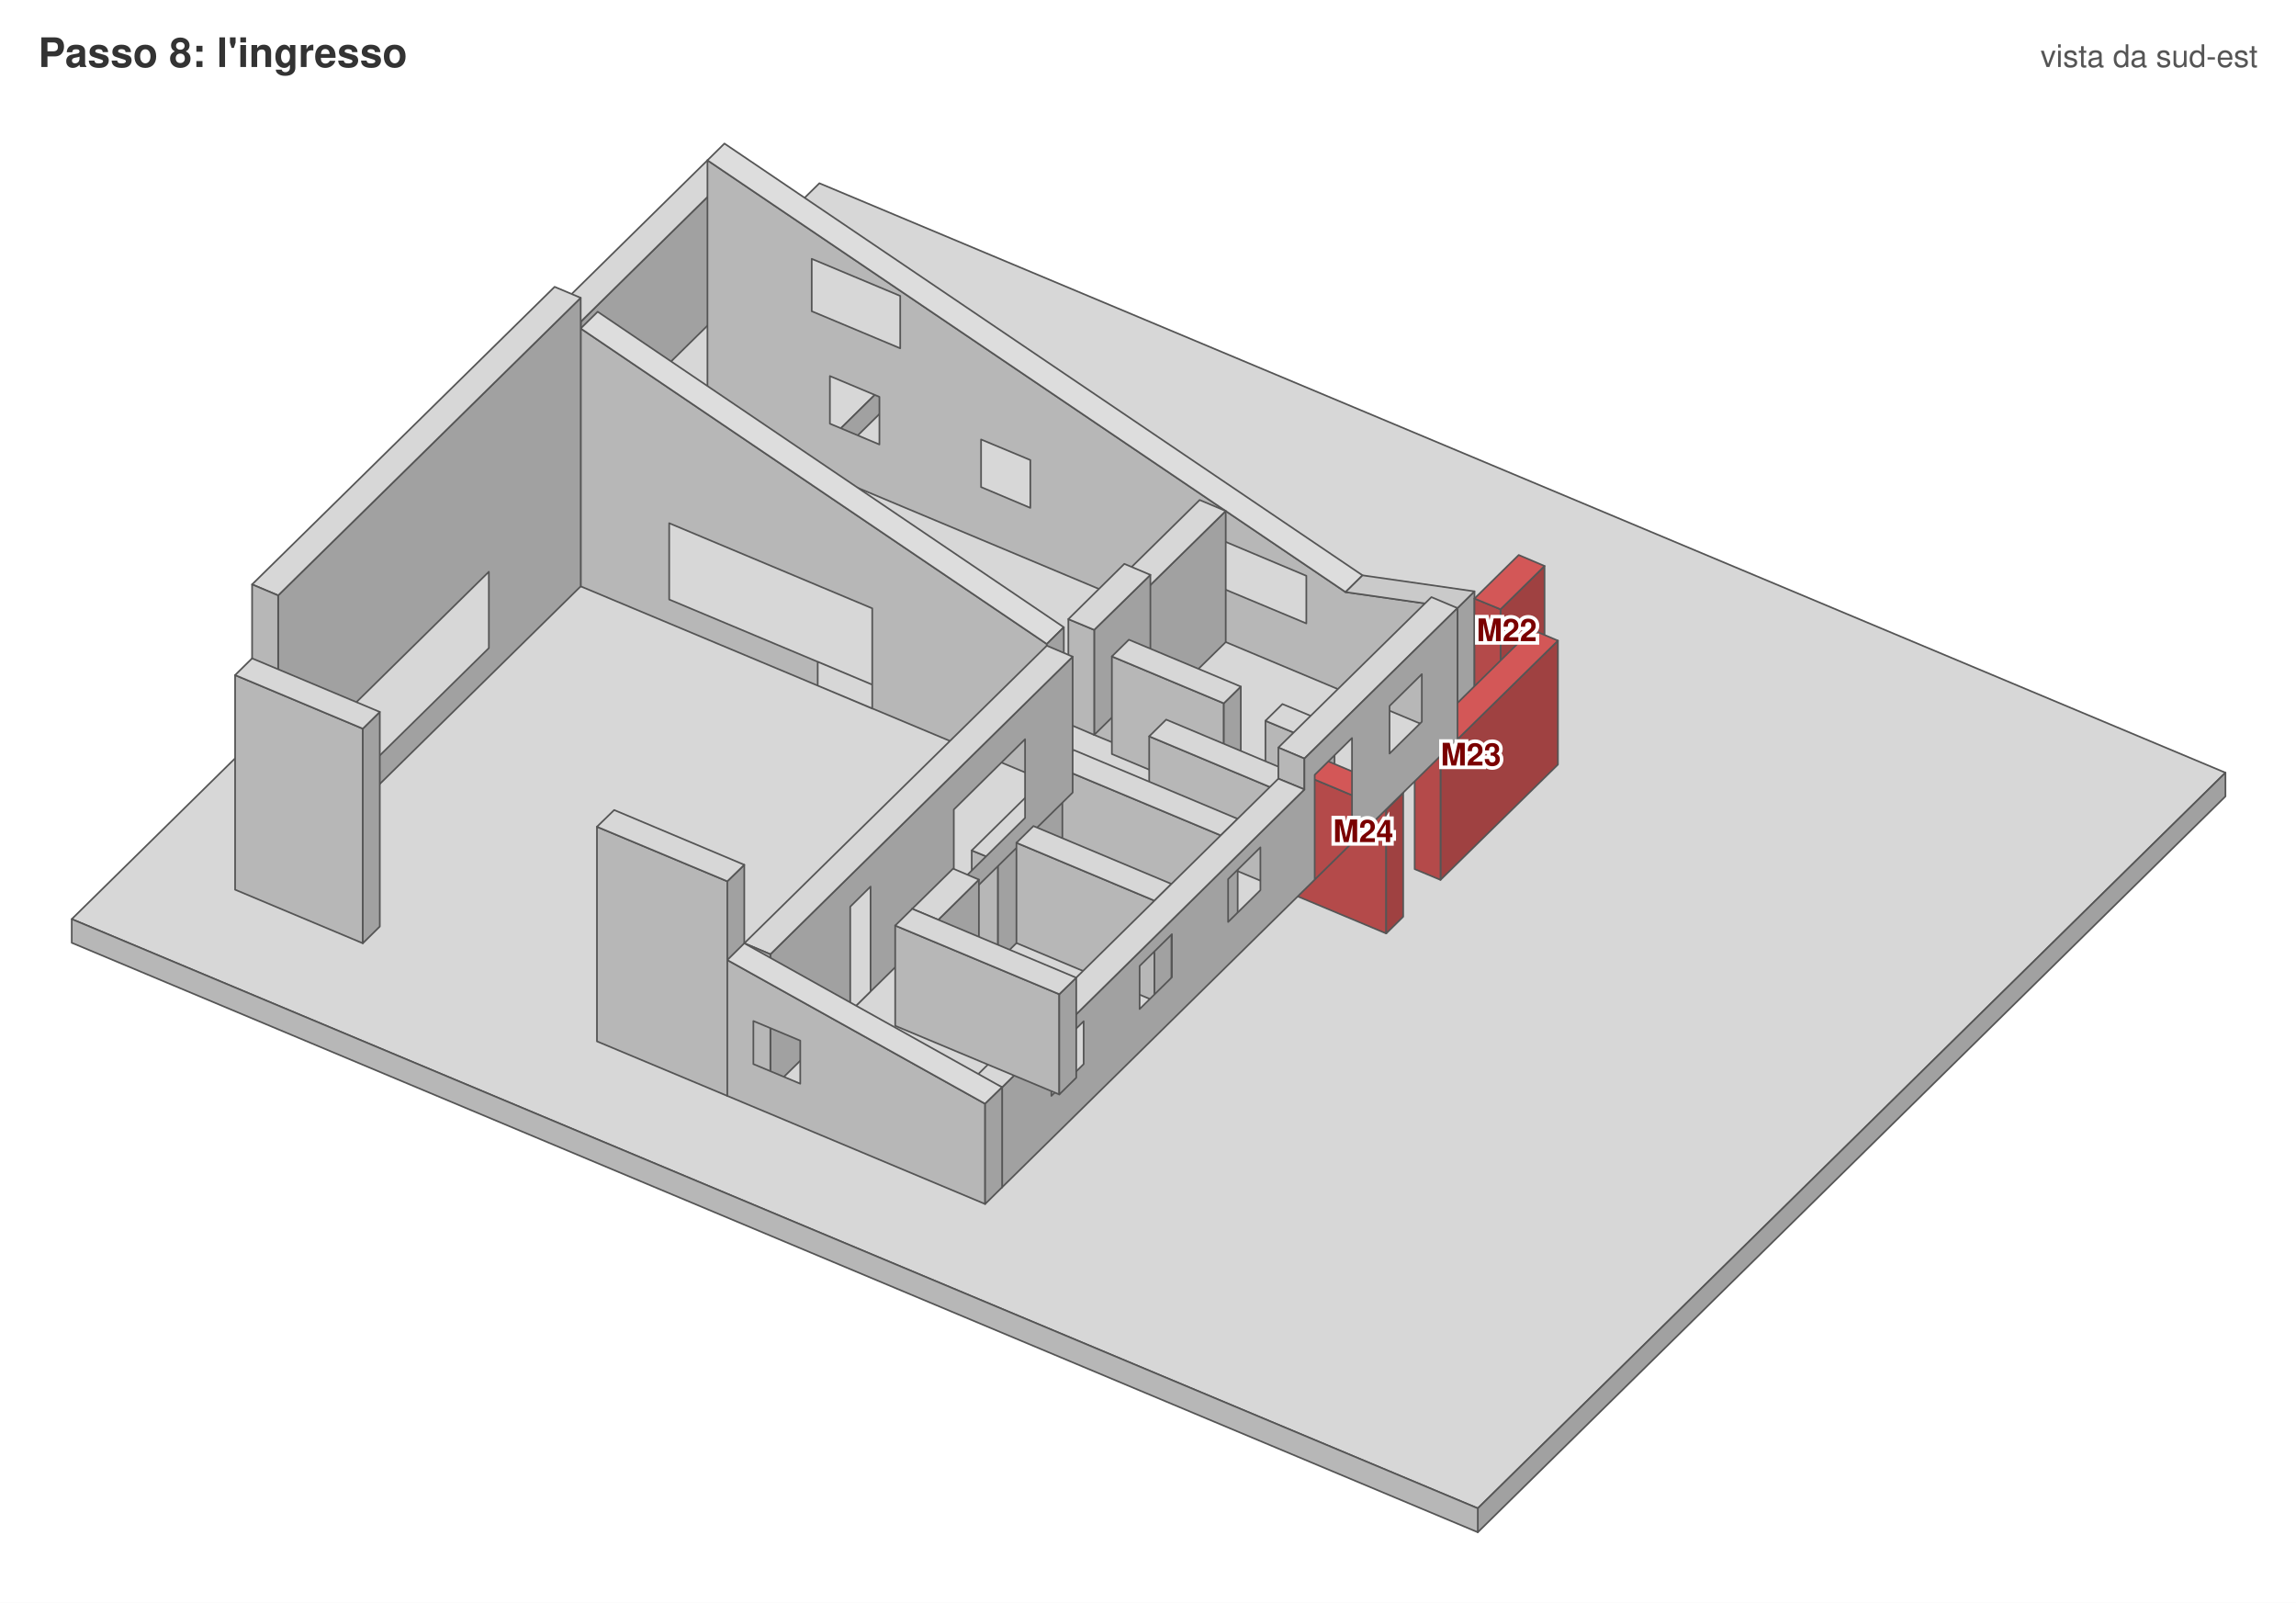
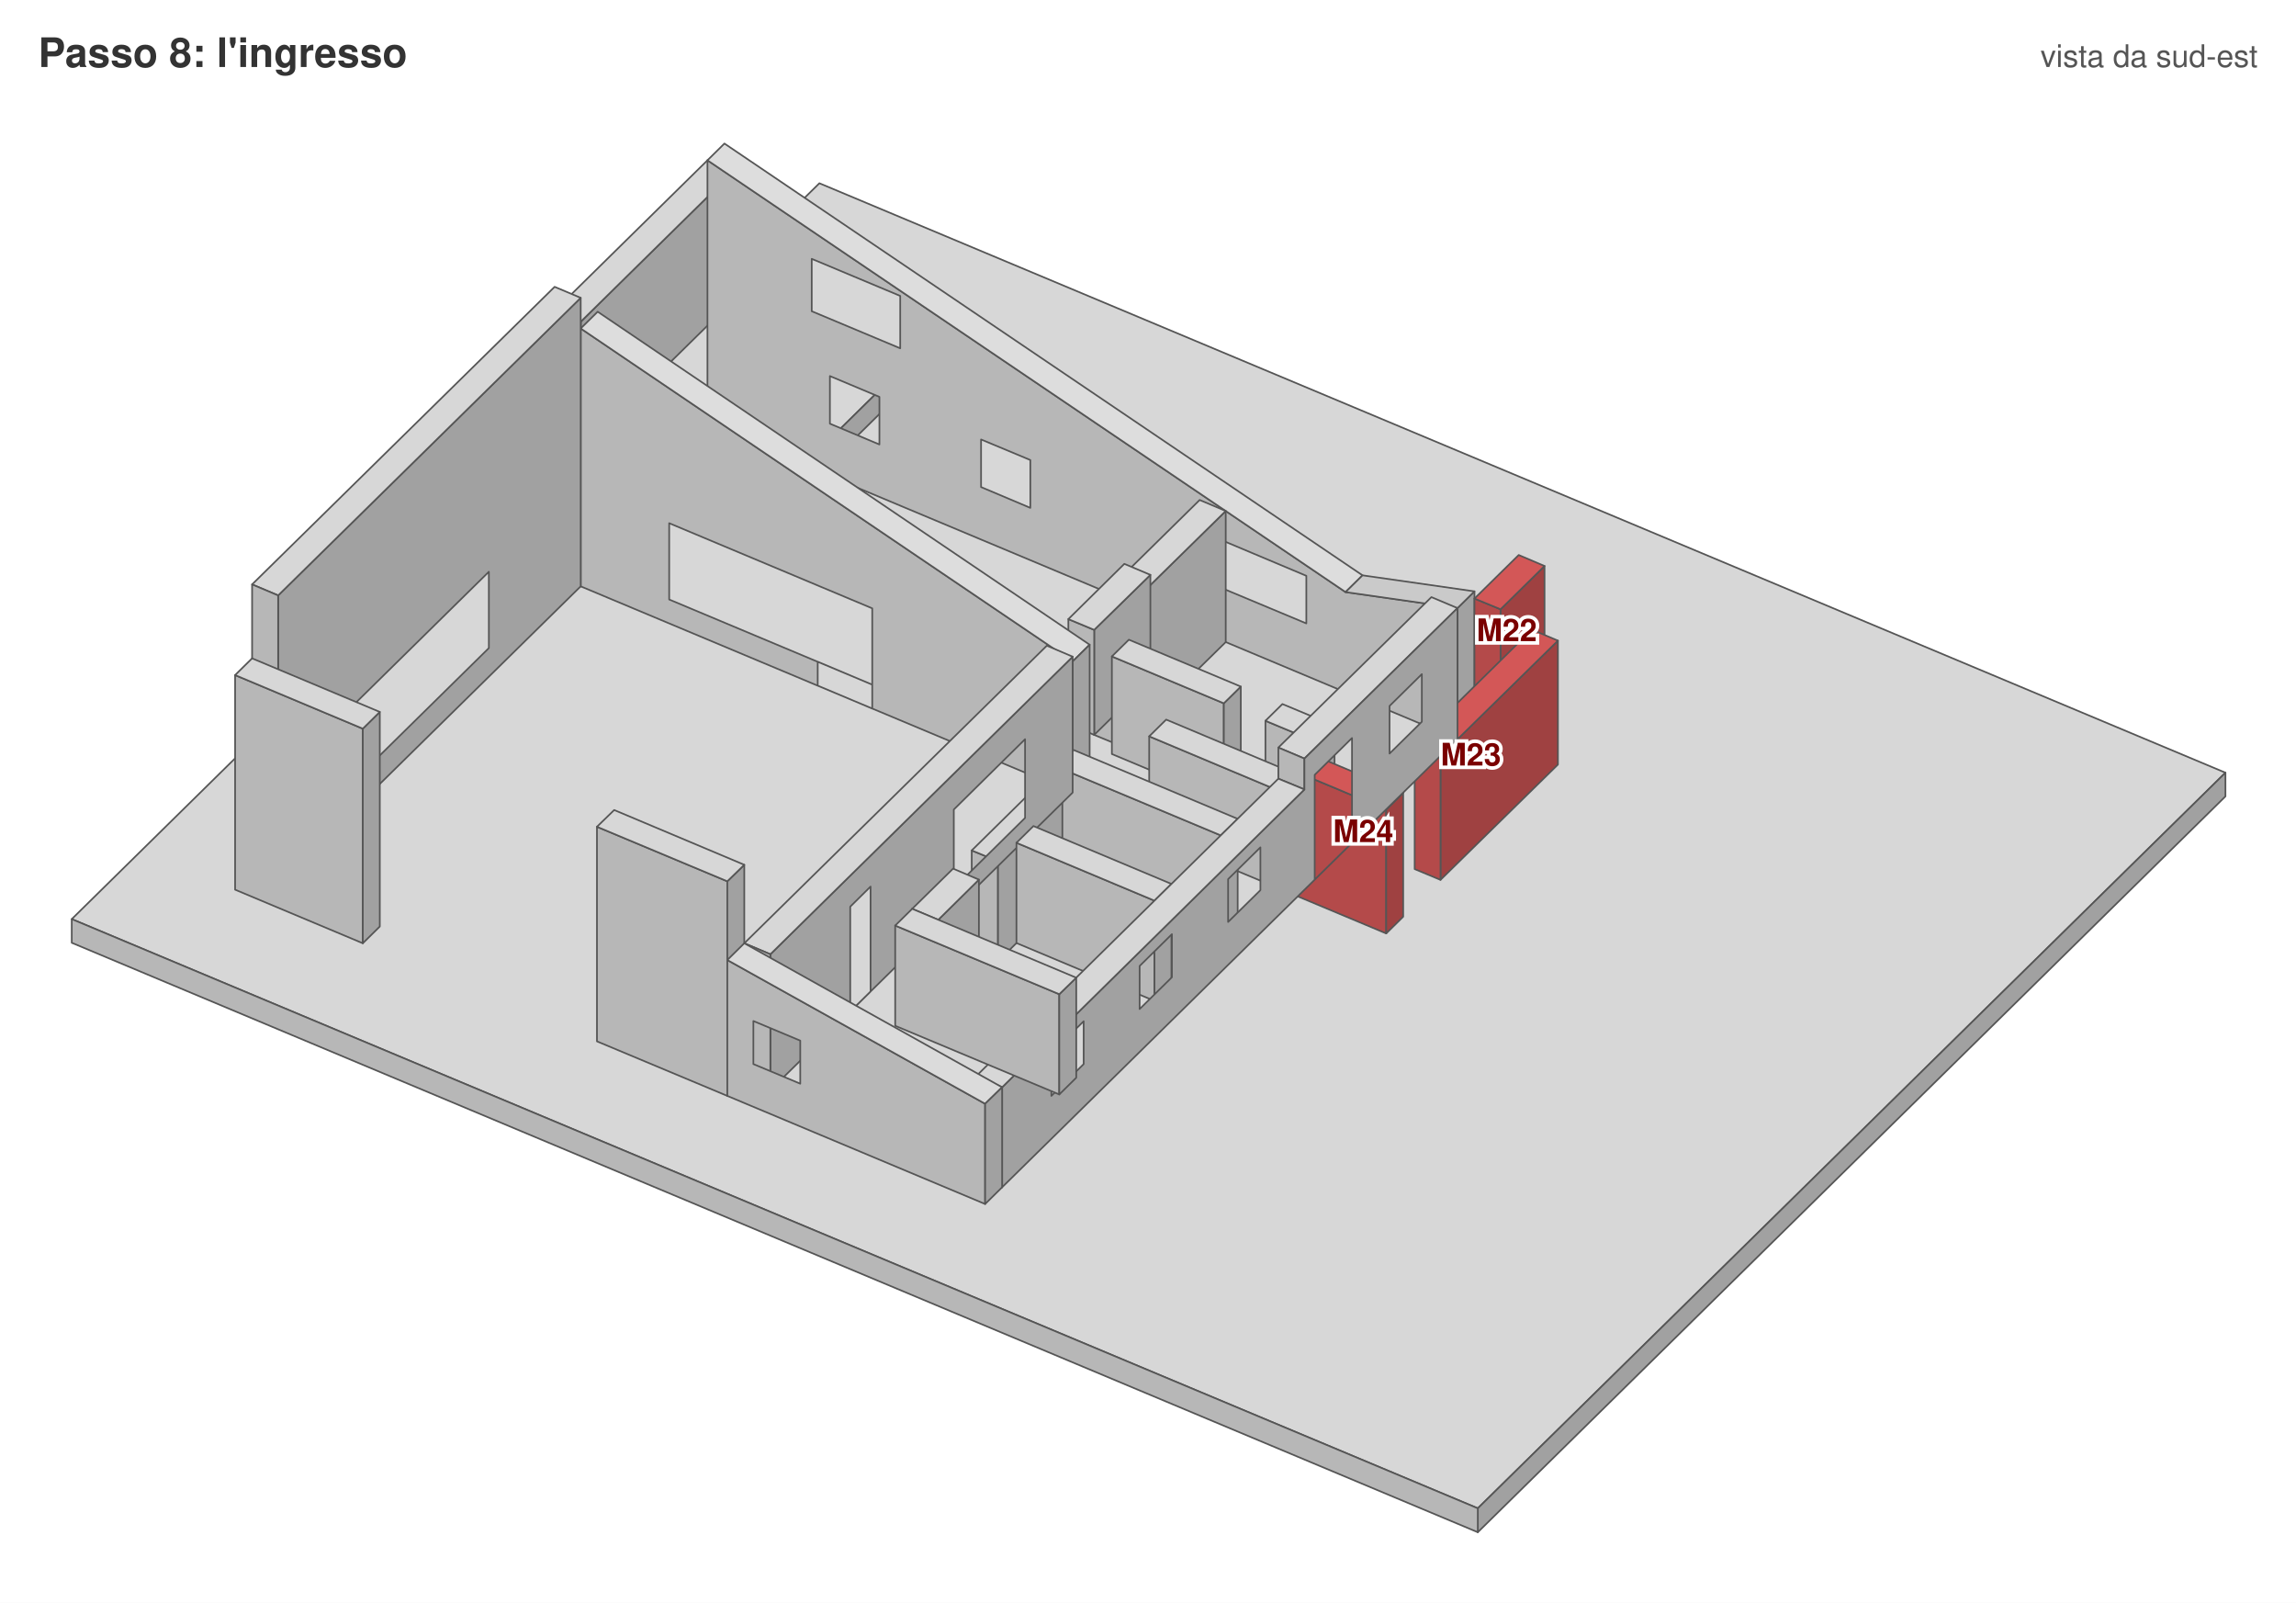
<svg xmlns="http://www.w3.org/2000/svg" viewBox="0 0 960 670" width="960" height="670">
  <rect width="100%" height="100%" fill="#ffffff" />
  <text x="16" y="28" font-family="Helvetica, Arial, sans-serif" font-size="17" font-weight="bold" fill="#333">Passo 8: l'ingresso</text>
  <path d="M 342.6 76.6 L 930.5 323.0 L 617.9 630.5 L 30.0 384.2 Z" fill="rgb(215,215,215)" fill-rule="evenodd" stroke="#555" stroke-width="0.7" stroke-linejoin="round" />
  <path d="M 930.5 332.9 L 617.9 640.5 L 617.9 630.5 L 930.5 323.0 Z" fill="rgb(161,161,161)" fill-rule="evenodd" stroke="#555" stroke-width="0.7" stroke-linejoin="round" />
  <path d="M 617.9 640.5 L 30.0 394.1 L 30.0 384.2 L 617.9 630.5 Z" fill="rgb(183,183,183)" fill-rule="evenodd" stroke="#555" stroke-width="0.7" stroke-linejoin="round" />
  <path d="M 306.7 182.2 L 242.8 245.1 L 242.8 134.5 L 306.7 71.6 Z M 303.2 163.8 L 276.9 189.6 L 276.9 169.7 L 303.2 143.8 Z" fill="rgb(161,161,161)" fill-rule="evenodd" stroke="#555" stroke-width="0.7" stroke-linejoin="round" />
  <path d="M 231.9 240.5 L 231.9 129.9 L 242.8 134.5 L 242.8 245.1 Z" fill="rgb(183,183,183)" fill-rule="evenodd" stroke="#555" stroke-width="0.7" stroke-linejoin="round" />
  <path d="M 231.9 129.9 L 295.8 67.0 L 306.7 71.6 L 242.8 134.5 Z" fill="rgb(215,215,215)" fill-rule="evenodd" stroke="#555" stroke-width="0.7" stroke-linejoin="round" />
  <path d="M 306.7 125.4 L 376.4 154.6 L 319.6 210.5 L 249.9 181.3 Z" fill="rgb(215,215,215)" fill-rule="evenodd" stroke="#555" stroke-width="0.7" stroke-linejoin="round" />
  <path d="M 376.4 164.5 L 319.6 220.5 L 319.6 210.5 L 376.4 154.6 Z" fill="rgb(161,161,161)" fill-rule="evenodd" stroke="#555" stroke-width="0.7" stroke-linejoin="round" />
  <path d="M 319.6 220.5 L 249.9 191.3 L 249.9 181.3 L 319.6 210.5 Z" fill="rgb(183,183,183)" fill-rule="evenodd" stroke="#555" stroke-width="0.7" stroke-linejoin="round" />
  <path d="M 295.8 177.6 L 609.4 309.0 L 609.4 254.2 L 562.6 247.5 L 295.8 67.0 Z M 347.0 177.1 L 367.7 185.8 L 367.7 165.9 L 347.0 157.2 Z M 410.2 203.6 L 430.8 212.3 L 430.8 192.3 L 410.2 183.7 Z M 510.3 245.6 L 546.2 260.6 L 546.2 240.7 L 510.3 225.6 Z M 339.4 130.1 L 376.4 145.6 L 376.4 123.7 L 339.4 108.2 Z" fill="rgb(183,183,183)" fill-rule="evenodd" stroke="#555" stroke-width="0.7" stroke-linejoin="round" />
  <path d="M 569.7 240.5 L 302.9 60.0 L 295.8 67.0 L 562.6 247.5 Z" fill="rgb(221,221,221)" fill-rule="evenodd" stroke="#555" stroke-width="0.7" stroke-linejoin="round" />
  <path d="M 616.5 302.0 L 616.5 247.2 L 609.4 254.2 L 609.4 309.0 Z" fill="rgb(161,161,161)" fill-rule="evenodd" stroke="#555" stroke-width="0.7" stroke-linejoin="round" />
  <path d="M 616.5 247.2 L 569.7 240.5 L 562.6 247.5 L 609.4 254.2 Z" fill="rgb(202,202,202)" fill-rule="evenodd" stroke="#555" stroke-width="0.7" stroke-linejoin="round" />
  <path d="M 512.5 268.4 L 468.4 311.7 L 468.4 256.9 L 512.5 213.6 Z" fill="rgb(161,161,161)" fill-rule="evenodd" stroke="#555" stroke-width="0.7" stroke-linejoin="round" />
  <path d="M 457.5 252.4 L 501.6 209.0 L 512.5 213.6 L 468.4 256.9 Z" fill="rgb(215,215,215)" fill-rule="evenodd" stroke="#555" stroke-width="0.7" stroke-linejoin="round" />
  <path d="M 457.5 307.2 L 457.5 252.4 L 468.4 256.9 L 468.4 311.7 Z" fill="rgb(183,183,183)" fill-rule="evenodd" stroke="#555" stroke-width="0.7" stroke-linejoin="round" />
  <path d="M 481.0 284.1 L 457.5 307.2 L 457.5 263.3 L 481.0 240.3 Z" fill="rgb(161,161,161)" fill-rule="evenodd" stroke="#555" stroke-width="0.7" stroke-linejoin="round" />
  <path d="M 446.7 302.6 L 446.7 258.8 L 457.5 263.3 L 457.5 307.2 Z" fill="rgb(183,183,183)" fill-rule="evenodd" stroke="#555" stroke-width="0.7" stroke-linejoin="round" />
  <path d="M 446.7 258.8 L 470.1 235.7 L 481.0 240.3 L 457.5 263.3 Z" fill="rgb(215,215,215)" fill-rule="evenodd" stroke="#555" stroke-width="0.7" stroke-linejoin="round" />
  <path d="M 645.8 288.4 L 627.4 306.6 L 627.4 254.7 L 645.8 236.6 Z" fill="rgb(159,65,65)" fill-rule="evenodd" stroke="#555" stroke-width="0.7" stroke-linejoin="round" />
  <path d="M 616.5 302.0 L 616.5 250.2 L 627.4 254.7 L 627.4 306.6 Z" fill="rgb(180,74,74)" fill-rule="evenodd" stroke="#555" stroke-width="0.7" stroke-linejoin="round" />
  <path d="M 616.5 250.2 L 635.0 232.0 L 645.8 236.6 L 627.4 254.7 Z" fill="rgb(211,87,87)" fill-rule="evenodd" stroke="#555" stroke-width="0.7" stroke-linejoin="round" />
-   <path d="M 242.8 245.1 L 437.7 326.7 L 437.7 269.2 L 242.8 137.3 Z M 279.8 250.6 L 364.7 286.2 L 364.7 254.3 L 279.8 218.7 Z M 341.9 286.6 L 364.7 296.2 L 364.7 286.2 L 341.9 276.6 Z" fill="rgb(183,183,183)" fill-rule="evenodd" stroke="#555" stroke-width="0.7" stroke-linejoin="round" />
-   <path d="M 444.8 262.2 L 249.9 130.3 L 242.8 137.3 L 437.7 269.2 Z" fill="rgb(221,221,221)" fill-rule="evenodd" stroke="#555" stroke-width="0.7" stroke-linejoin="round" />
-   <path d="M 444.8 319.8 L 444.8 262.2 L 437.7 269.2 L 437.7 326.7 Z" fill="rgb(161,161,161)" fill-rule="evenodd" stroke="#555" stroke-width="0.7" stroke-linejoin="round" />
+   <path d="M 242.8 245.1 L 448.5 331.3 L 448.5 276.5 L 242.8 137.3 Z M 279.8 250.6 L 364.7 286.2 L 364.7 254.3 L 279.8 218.7 Z M 341.9 286.6 L 364.7 296.2 L 364.7 286.2 L 341.9 276.6 Z" fill="rgb(183,183,183)" fill-rule="evenodd" stroke="#555" stroke-width="0.7" stroke-linejoin="round" />
+   <path d="M 455.6 269.5 L 249.9 130.3 L 242.8 137.3 L 448.5 276.5 Z" fill="rgb(221,221,221)" fill-rule="evenodd" stroke="#555" stroke-width="0.7" stroke-linejoin="round" />
+   <path d="M 455.6 324.3 L 455.6 269.5 L 448.5 276.5 L 448.5 331.3 Z" fill="rgb(161,161,161)" fill-rule="evenodd" stroke="#555" stroke-width="0.7" stroke-linejoin="round" />
  <path d="M 464.9 315.2 L 511.7 334.8 L 511.7 294.0 L 464.9 274.4 Z" fill="rgb(183,183,183)" fill-rule="evenodd" stroke="#555" stroke-width="0.7" stroke-linejoin="round" />
  <path d="M 518.8 327.9 L 518.8 287.0 L 511.7 294.0 L 511.7 334.8 Z" fill="rgb(161,161,161)" fill-rule="evenodd" stroke="#555" stroke-width="0.7" stroke-linejoin="round" />
  <path d="M 518.8 287.0 L 472.0 267.4 L 464.9 274.4 L 511.7 294.0 Z" fill="rgb(215,215,215)" fill-rule="evenodd" stroke="#555" stroke-width="0.7" stroke-linejoin="round" />
  <path d="M 242.8 245.1 L 116.3 369.5 L 116.3 248.9 L 242.8 124.5 Z M 204.4 270.9 L 134.8 339.4 L 134.8 307.5 L 204.4 239.0 Z" fill="rgb(161,161,161)" fill-rule="evenodd" stroke="#555" stroke-width="0.7" stroke-linejoin="round" />
  <path d="M 105.4 244.3 L 231.9 119.9 L 242.8 124.5 L 116.3 248.9 Z" fill="rgb(215,215,215)" fill-rule="evenodd" stroke="#555" stroke-width="0.7" stroke-linejoin="round" />
  <path d="M 105.4 364.9 L 105.4 244.3 L 116.3 248.9 L 116.3 369.5 Z" fill="rgb(183,183,183)" fill-rule="evenodd" stroke="#555" stroke-width="0.7" stroke-linejoin="round" />
  <path d="M 529.1 342.1 L 550.9 351.3 L 550.9 310.4 L 529.1 301.3 Z" fill="rgb(183,183,183)" fill-rule="evenodd" stroke="#555" stroke-width="0.7" stroke-linejoin="round" />
  <path d="M 558.0 344.3 L 558.0 303.4 L 550.9 310.4 L 550.9 351.3 Z" fill="rgb(161,161,161)" fill-rule="evenodd" stroke="#555" stroke-width="0.7" stroke-linejoin="round" />
  <path d="M 558.0 303.4 L 536.2 294.3 L 529.1 301.3 L 550.9 310.4 Z" fill="rgb(215,215,215)" fill-rule="evenodd" stroke="#555" stroke-width="0.7" stroke-linejoin="round" />
  <path d="M 651.4 319.6 L 602.3 367.8 L 602.3 316.0 L 651.4 267.8 Z" fill="rgb(159,65,65)" fill-rule="evenodd" stroke="#555" stroke-width="0.7" stroke-linejoin="round" />
  <path d="M 591.5 311.5 L 640.5 263.2 L 651.4 267.8 L 602.3 316.0 Z" fill="rgb(211,87,87)" fill-rule="evenodd" stroke="#555" stroke-width="0.7" stroke-linejoin="round" />
  <path d="M 591.5 363.3 L 591.5 311.5 L 602.3 316.0 L 602.3 367.8 Z" fill="rgb(180,74,74)" fill-rule="evenodd" stroke="#555" stroke-width="0.7" stroke-linejoin="round" />
  <path d="M 480.5 348.7 L 531.7 370.1 L 531.7 329.3 L 480.5 307.8 Z" fill="rgb(183,183,183)" fill-rule="evenodd" stroke="#555" stroke-width="0.7" stroke-linejoin="round" />
  <path d="M 538.8 363.1 L 538.8 322.3 L 531.7 329.3 L 531.7 370.1 Z" fill="rgb(161,161,161)" fill-rule="evenodd" stroke="#555" stroke-width="0.7" stroke-linejoin="round" />
  <path d="M 538.8 322.3 L 487.6 300.8 L 480.5 307.8 L 531.7 329.3 Z" fill="rgb(215,215,215)" fill-rule="evenodd" stroke="#555" stroke-width="0.7" stroke-linejoin="round" />
  <path d="M 441.8 362.4 L 510.4 391.1 L 510.4 349.2 L 441.8 320.5 Z" fill="rgb(183,183,183)" fill-rule="evenodd" stroke="#555" stroke-width="0.7" stroke-linejoin="round" />
  <path d="M 517.5 384.1 L 517.5 342.3 L 510.4 349.2 L 510.4 391.1 Z" fill="rgb(161,161,161)" fill-rule="evenodd" stroke="#555" stroke-width="0.7" stroke-linejoin="round" />
  <path d="M 517.5 342.3 L 448.9 313.5 L 441.8 320.5 L 510.4 349.2 Z" fill="rgb(215,215,215)" fill-rule="evenodd" stroke="#555" stroke-width="0.7" stroke-linejoin="round" />
  <path d="M 542.6 374.7 L 579.6 390.2 L 579.6 338.4 L 542.6 322.9 Z" fill="rgb(180,74,74)" fill-rule="evenodd" stroke="#555" stroke-width="0.7" stroke-linejoin="round" />
  <path d="M 586.7 383.2 L 586.7 331.4 L 579.6 338.4 L 579.6 390.2 Z" fill="rgb(159,65,65)" fill-rule="evenodd" stroke="#555" stroke-width="0.7" stroke-linejoin="round" />
  <path d="M 586.7 331.4 L 549.7 315.9 L 542.6 322.9 L 579.6 338.4 Z" fill="rgb(211,87,87)" fill-rule="evenodd" stroke="#555" stroke-width="0.7" stroke-linejoin="round" />
  <path d="M 444.2 375.3 L 417.2 401.9 L 417.2 360.0 L 444.2 333.5 Z" fill="rgb(161,161,161)" fill-rule="evenodd" stroke="#555" stroke-width="0.7" stroke-linejoin="round" />
  <path d="M 406.3 397.3 L 406.3 355.5 L 417.2 360.0 L 417.2 401.9 Z" fill="rgb(183,183,183)" fill-rule="evenodd" stroke="#555" stroke-width="0.7" stroke-linejoin="round" />
  <path d="M 406.3 355.5 L 433.3 328.9 L 444.2 333.5 L 417.2 360.0 Z" fill="rgb(215,215,215)" fill-rule="evenodd" stroke="#555" stroke-width="0.7" stroke-linejoin="round" />
  <path d="M 98.3 371.9 L 151.7 394.3 L 151.7 304.6 L 98.3 282.2 Z" fill="rgb(183,183,183)" fill-rule="evenodd" stroke="#555" stroke-width="0.7" stroke-linejoin="round" />
  <path d="M 158.8 387.3 L 158.8 297.6 L 151.7 304.6 L 151.7 394.3 Z" fill="rgb(161,161,161)" fill-rule="evenodd" stroke="#555" stroke-width="0.7" stroke-linejoin="round" />
  <path d="M 158.8 297.6 L 105.4 275.2 L 98.3 282.2 L 151.7 304.6 Z" fill="rgb(215,215,215)" fill-rule="evenodd" stroke="#555" stroke-width="0.7" stroke-linejoin="round" />
  <path d="M 448.5 331.3 L 322.1 455.7 L 322.1 398.9 L 448.5 274.5 Z M 428.6 341.9 L 398.8 371.3 L 398.8 338.4 L 428.6 309.0 Z M 364.0 414.5 L 355.5 422.9 L 355.5 379.0 L 364.0 370.6 Z" fill="rgb(161,161,161)" fill-rule="evenodd" stroke="#555" stroke-width="0.7" stroke-linejoin="round" />
  <path d="M 311.2 394.3 L 437.7 269.9 L 448.5 274.5 L 322.1 398.9 Z" fill="rgb(215,215,215)" fill-rule="evenodd" stroke="#555" stroke-width="0.7" stroke-linejoin="round" />
  <path d="M 311.2 451.2 L 311.2 394.3 L 322.1 398.9 L 322.1 455.7 Z" fill="rgb(183,183,183)" fill-rule="evenodd" stroke="#555" stroke-width="0.7" stroke-linejoin="round" />
  <path d="M 425.0 394.2 L 482.7 418.4 L 482.7 376.5 L 425.0 352.3 Z" fill="rgb(183,183,183)" fill-rule="evenodd" stroke="#555" stroke-width="0.7" stroke-linejoin="round" />
  <path d="M 489.8 411.4 L 489.8 369.5 L 482.7 376.5 L 482.7 418.4 Z" fill="rgb(161,161,161)" fill-rule="evenodd" stroke="#555" stroke-width="0.7" stroke-linejoin="round" />
  <path d="M 489.8 369.5 L 432.1 345.3 L 425.0 352.3 L 482.7 376.5 Z" fill="rgb(215,215,215)" fill-rule="evenodd" stroke="#555" stroke-width="0.7" stroke-linejoin="round" />
  <path d="M 534.5 312.5 L 598.5 249.6 L 609.4 254.2 L 545.4 317.1 Z" fill="rgb(215,215,215)" fill-rule="evenodd" stroke="#555" stroke-width="0.7" stroke-linejoin="round" />
  <path d="M 534.5 325.5 L 534.5 312.5 L 545.4 317.1 L 545.4 330.0 Z" fill="rgb(183,183,183)" fill-rule="evenodd" stroke="#555" stroke-width="0.7" stroke-linejoin="round" />
  <path d="M 609.4 309.0 L 419.0 496.3 L 419.0 454.5 L 545.4 330.0 L 545.4 317.1 L 609.4 254.2 Z M 594.5 301.7 L 581.0 315.0 L 581.0 295.1 L 594.5 281.8 Z M 565.3 352.3 L 549.7 367.7 L 549.7 323.9 L 565.3 308.5 Z M 527.0 372.1 L 513.5 385.4 L 513.5 367.5 L 527.0 354.2 Z M 490.0 408.5 L 476.5 421.8 L 476.5 403.8 L 490.0 390.5 Z M 453.1 444.8 L 439.6 458.1 L 439.6 440.2 L 453.1 426.9 Z" fill="rgb(161,161,161)" fill-rule="evenodd" stroke="#555" stroke-width="0.7" stroke-linejoin="round" />
  <path d="M 408.1 449.9 L 534.5 325.5 L 545.4 330.0 L 419.0 454.5 Z" fill="rgb(215,215,215)" fill-rule="evenodd" stroke="#555" stroke-width="0.7" stroke-linejoin="round" />
  <path d="M 408.1 491.8 L 408.1 449.9 L 419.0 454.5 L 419.0 496.3 Z" fill="rgb(183,183,183)" fill-rule="evenodd" stroke="#555" stroke-width="0.7" stroke-linejoin="round" />
  <path d="M 409.3 409.6 L 392.3 426.3 L 392.3 384.5 L 409.3 367.7 Z" fill="rgb(161,161,161)" fill-rule="evenodd" stroke="#555" stroke-width="0.7" stroke-linejoin="round" />
  <path d="M 381.4 421.8 L 381.4 379.9 L 392.3 384.5 L 392.3 426.3 Z" fill="rgb(183,183,183)" fill-rule="evenodd" stroke="#555" stroke-width="0.7" stroke-linejoin="round" />
  <path d="M 381.4 379.9 L 398.5 363.1 L 409.3 367.7 L 392.3 384.5 Z" fill="rgb(215,215,215)" fill-rule="evenodd" stroke="#555" stroke-width="0.7" stroke-linejoin="round" />
  <path d="M 374.3 428.8 L 442.9 457.5 L 442.9 415.6 L 374.3 386.9 Z" fill="rgb(183,183,183)" fill-rule="evenodd" stroke="#555" stroke-width="0.7" stroke-linejoin="round" />
  <path d="M 450.0 450.5 L 450.0 408.7 L 442.9 415.6 L 442.9 457.5 Z" fill="rgb(161,161,161)" fill-rule="evenodd" stroke="#555" stroke-width="0.7" stroke-linejoin="round" />
  <path d="M 450.0 408.7 L 381.4 379.9 L 374.3 386.9 L 442.9 415.6 Z" fill="rgb(215,215,215)" fill-rule="evenodd" stroke="#555" stroke-width="0.7" stroke-linejoin="round" />
  <path d="M 249.6 435.3 L 304.1 458.1 L 304.1 368.4 L 249.6 345.6 Z" fill="rgb(183,183,183)" fill-rule="evenodd" stroke="#555" stroke-width="0.7" stroke-linejoin="round" />
  <path d="M 311.2 451.2 L 311.2 361.5 L 304.1 368.4 L 304.1 458.1 Z" fill="rgb(161,161,161)" fill-rule="evenodd" stroke="#555" stroke-width="0.7" stroke-linejoin="round" />
  <path d="M 311.2 361.5 L 256.8 338.6 L 249.6 345.6 L 304.1 368.4 Z" fill="rgb(215,215,215)" fill-rule="evenodd" stroke="#555" stroke-width="0.7" stroke-linejoin="round" />
  <path d="M 304.1 458.1 L 411.9 503.3 L 411.9 461.4 L 304.1 401.3 Z M 315.0 444.8 L 334.6 453.0 L 334.6 435.0 L 315.0 426.8 Z" fill="rgb(183,183,183)" fill-rule="evenodd" stroke="#555" stroke-width="0.7" stroke-linejoin="round" />
  <path d="M 419.0 454.5 L 311.2 394.3 L 304.1 401.3 L 411.9 461.4 Z" fill="rgb(219,219,219)" fill-rule="evenodd" stroke="#555" stroke-width="0.7" stroke-linejoin="round" />
  <path d="M 419.0 496.3 L 419.0 454.5 L 411.9 461.4 L 411.9 503.3 Z" fill="rgb(161,161,161)" fill-rule="evenodd" stroke="#555" stroke-width="0.7" stroke-linejoin="round" />
  <text x="630" y="268" font-family="Helvetica, Arial, sans-serif" font-size="13" font-weight="bold" fill="#7a0000" text-anchor="middle" stroke="#fff" stroke-width="3" paint-order="stroke">M22</text>
  <text x="615" y="320" font-family="Helvetica, Arial, sans-serif" font-size="13" font-weight="bold" fill="#7a0000" text-anchor="middle" stroke="#fff" stroke-width="3" paint-order="stroke">M23</text>
  <text x="570" y="352" font-family="Helvetica, Arial, sans-serif" font-size="13" font-weight="bold" fill="#7a0000" text-anchor="middle" stroke="#fff" stroke-width="3" paint-order="stroke">M24</text>
  <text x="944" y="28" font-family="Helvetica, Arial, sans-serif" font-size="13" fill="#555" text-anchor="end">vista da sud-est</text>
</svg>
